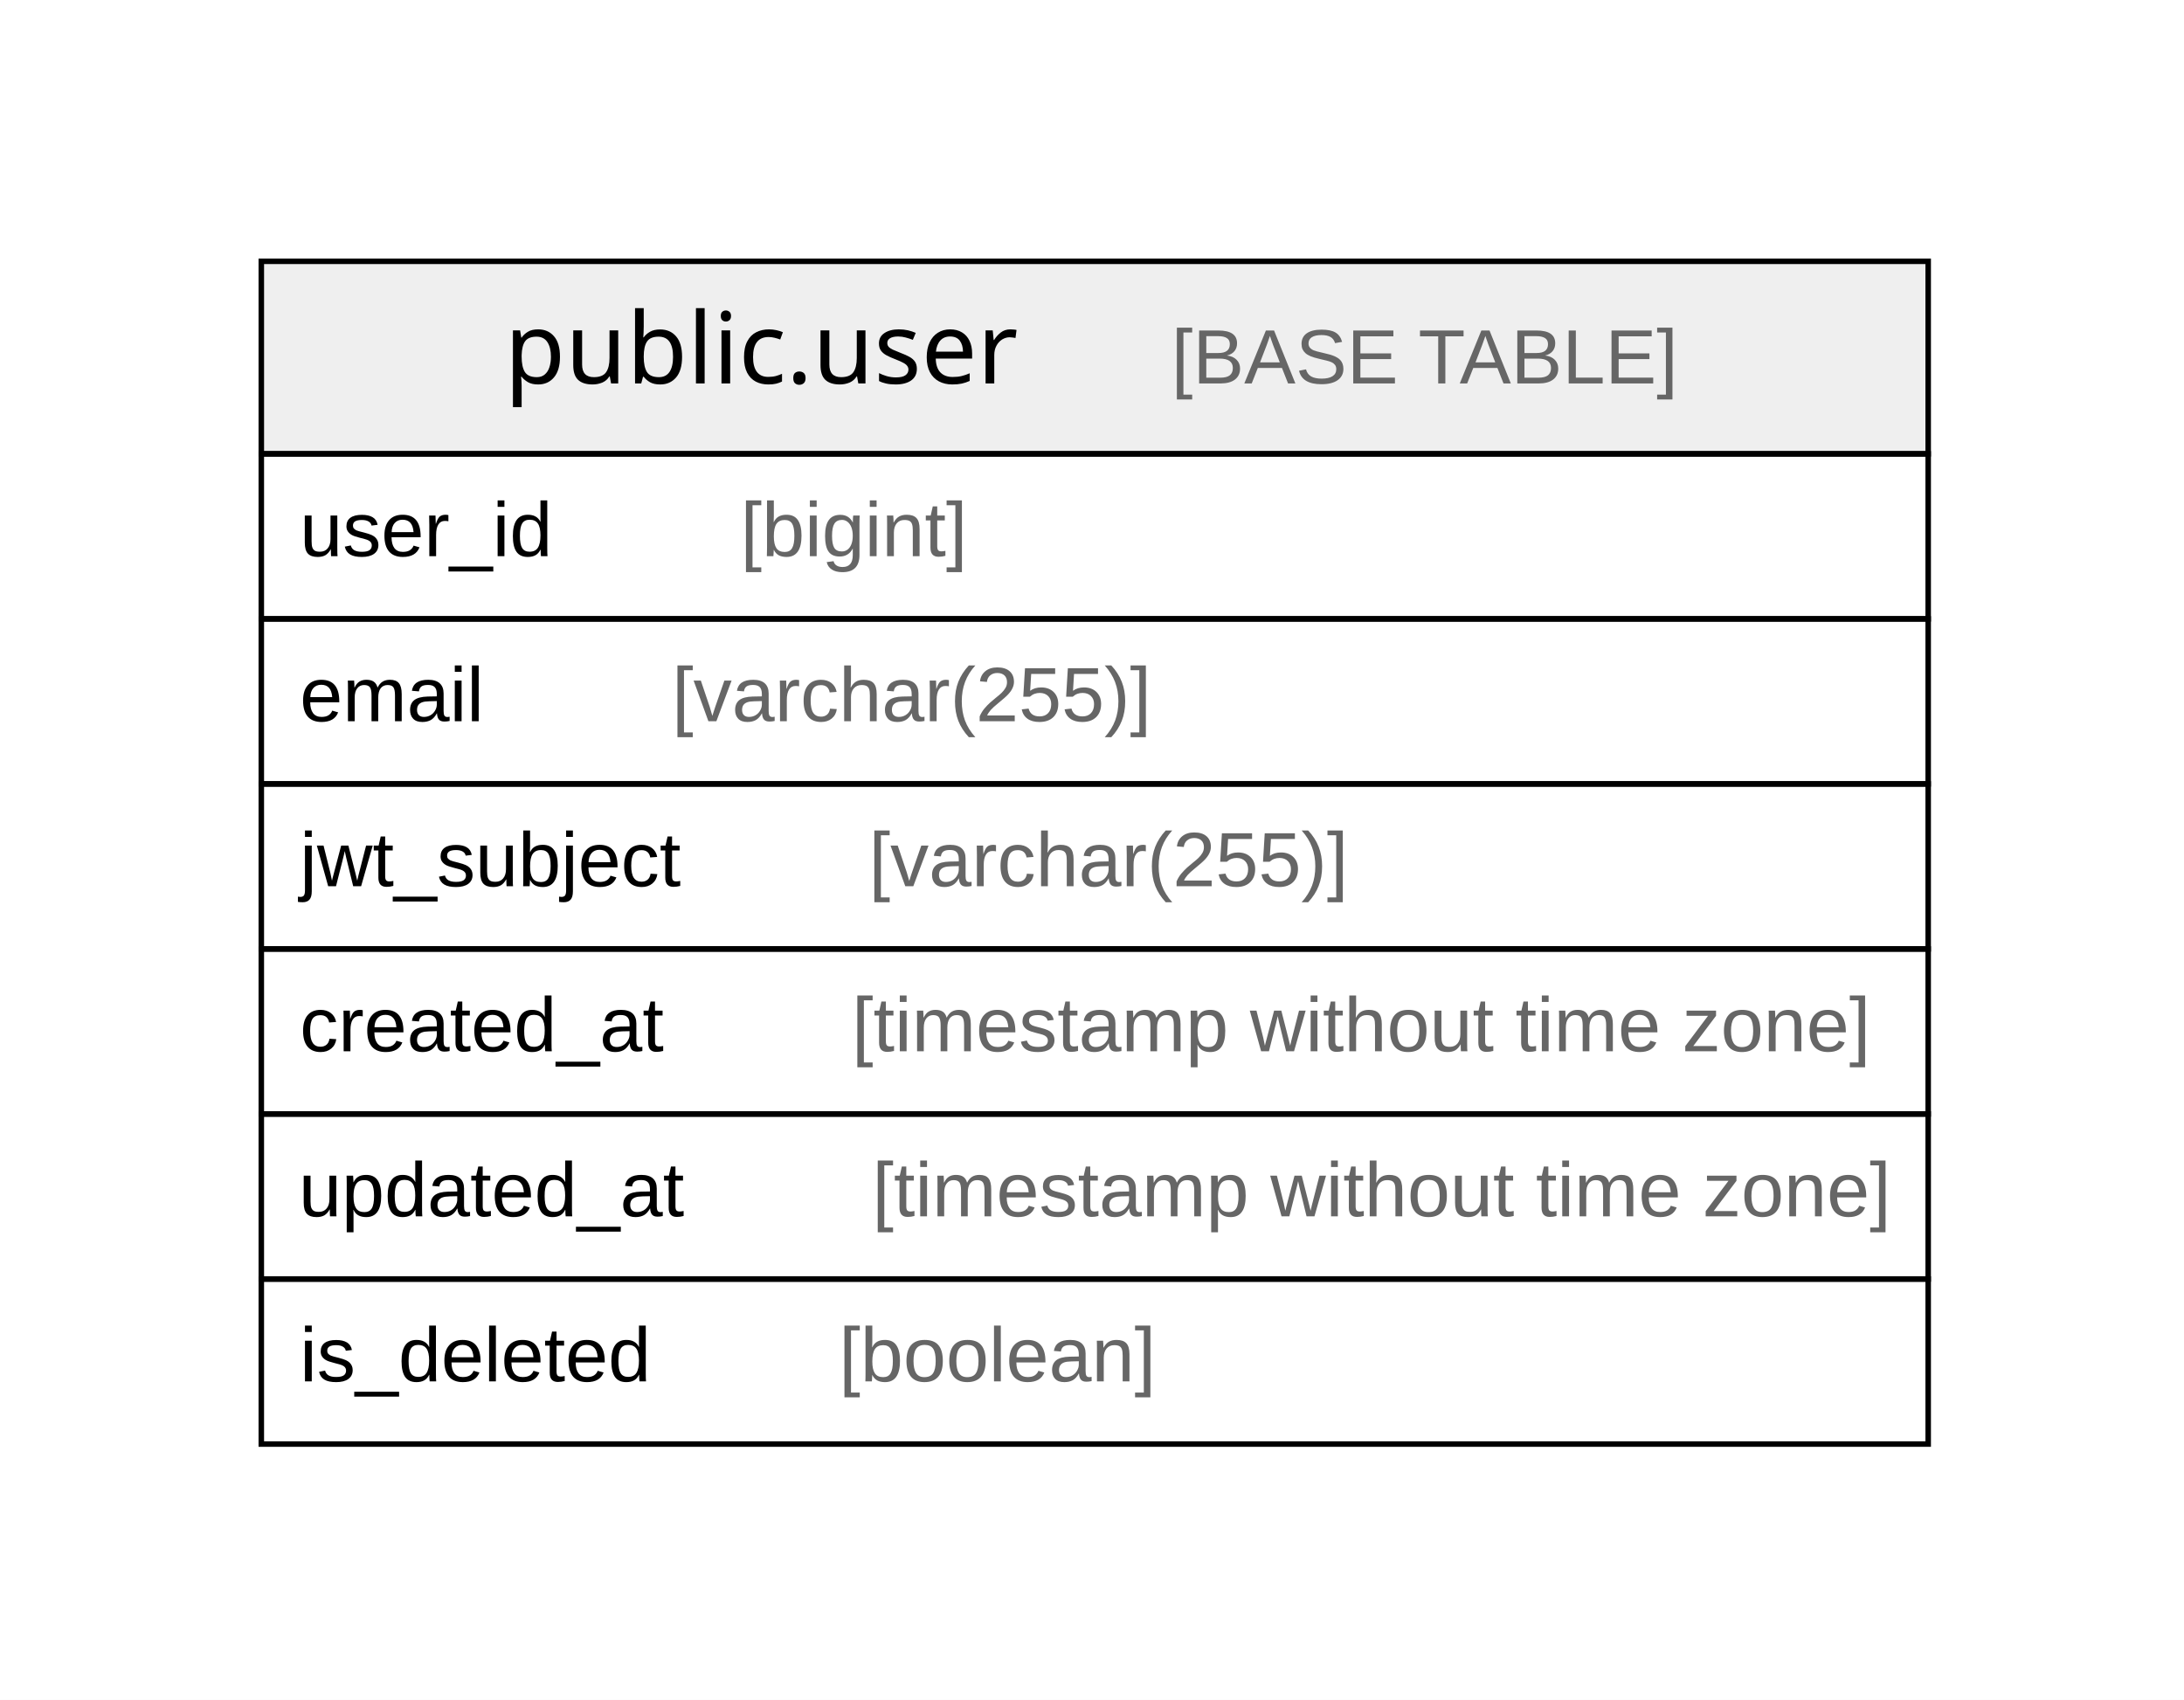
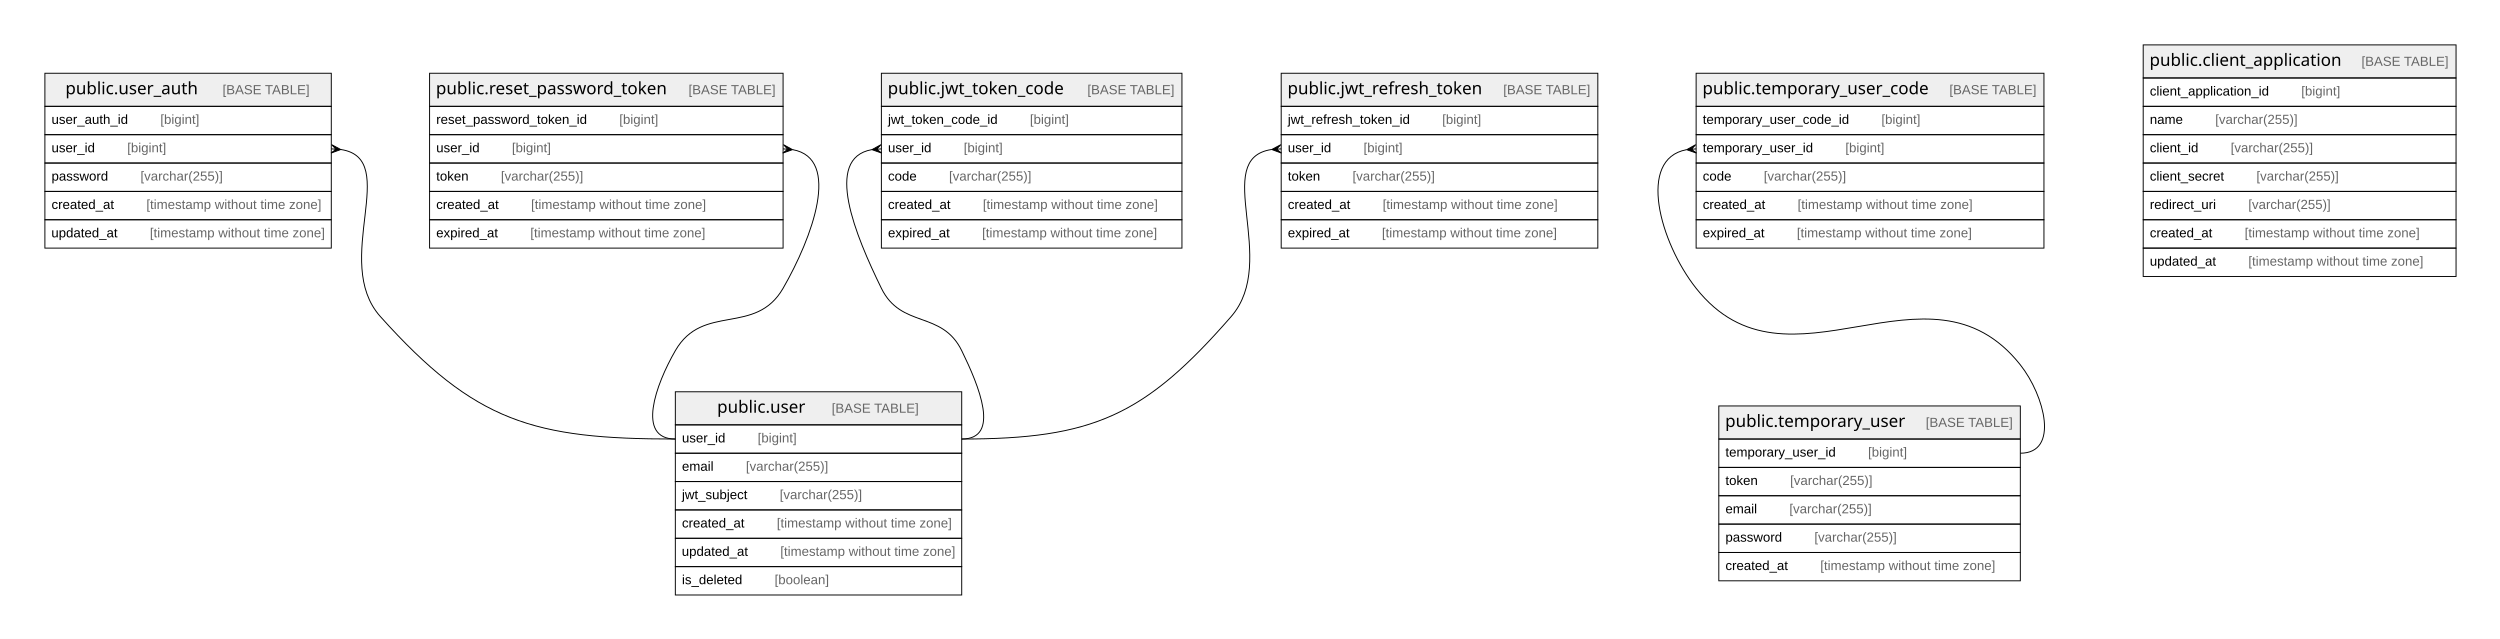
- <svg xmlns="http://www.w3.org/2000/svg" width="397pt" height="309pt" viewBox="0.00 0.00 397.00 309.00">
-   <g id="graph0" class="graph" transform="scale(1 1) rotate(0) translate(4 305)">
-     <polygon fill="#ffffff" stroke="transparent" points="-4,4 -4,-305 393,-305 393,4 -4,4" />
+ <svg xmlns="http://www.w3.org/2000/svg" width="2645pt" height="676pt" viewBox="0.00 0.00 2645.00 676.00">
+   <g id="graph0" class="graph" transform="scale(1 1) rotate(0) translate(4 672)">
+     <polygon fill="#ffffff" stroke="transparent" points="-4,4 -4,-672 2641,-672 2641,4 -4,4" />
    <g id="node1" class="node">
-       <polygon fill="#efefef" stroke="transparent" points="43.5,-222.5 43.5,-257.5 346.5,-257.5 346.5,-222.5 43.5,-222.5" />
-       <polygon fill="none" stroke="#000000" points="43.5,-222.5 43.5,-257.5 346.5,-257.5 346.5,-222.5 43.5,-222.5" />
-       <text text-anchor="start" x="87.709" y="-235.3" font-family="Arial Bold" font-size="18.00" fill="#000000">public.user</text>
-       <text text-anchor="start" x="174.723" y="-235.3" font-family="Arial" font-size="14.00" fill="#000000">    </text>
-       <text text-anchor="start" x="208.928" y="-235.3" font-family="Arial" font-size="14.00" fill="#666666">[BASE TABLE]</text>
-       <polygon fill="none" stroke="#000000" points="43.5,-192.5 43.5,-222.5 346.5,-222.5 346.5,-192.5 43.5,-192.5" />
-       <text text-anchor="start" x="50.5" y="-203.9" font-family="Arial" font-size="14.00" fill="#000000">user_id    </text>
-       <text text-anchor="start" x="130.602" y="-203.9" font-family="Arial" font-size="14.00" fill="#666666">[bigint]</text>
-       <polygon fill="none" stroke="#000000" points="43.5,-162.5 43.5,-192.5 346.5,-192.5 346.5,-162.5 43.5,-162.5" />
-       <text text-anchor="start" x="50.5" y="-173.9" font-family="Arial" font-size="14.00" fill="#000000">email    </text>
-       <text text-anchor="start" x="118.144" y="-173.9" font-family="Arial" font-size="14.00" fill="#666666">[varchar(255)]</text>
-       <polygon fill="none" stroke="#000000" points="43.5,-132.5 43.5,-162.5 346.5,-162.5 346.5,-132.5 43.5,-132.5" />
-       <text text-anchor="start" x="50.5" y="-143.9" font-family="Arial" font-size="14.00" fill="#000000">jwt_subject    </text>
-       <text text-anchor="start" x="153.936" y="-143.9" font-family="Arial" font-size="14.00" fill="#666666">[varchar(255)]</text>
-       <polygon fill="none" stroke="#000000" points="43.5,-102.5 43.5,-132.5 346.5,-132.5 346.5,-102.5 43.5,-102.5" />
-       <text text-anchor="start" x="50.5" y="-113.9" font-family="Arial" font-size="14.00" fill="#000000">created_at    </text>
-       <text text-anchor="start" x="150.842" y="-113.9" font-family="Arial" font-size="14.00" fill="#666666">[timestamp without time zone]</text>
-       <polygon fill="none" stroke="#000000" points="43.5,-72.5 43.5,-102.5 346.5,-102.5 346.5,-72.5 43.5,-72.5" />
-       <text text-anchor="start" x="50.306" y="-83.9" font-family="Arial" font-size="14.00" fill="#000000">updated_at    </text>
-       <text text-anchor="start" x="154.553" y="-83.9" font-family="Arial" font-size="14.00" fill="#666666">[timestamp without time zone]</text>
-       <polygon fill="none" stroke="#000000" points="43.5,-42.5 43.5,-72.5 346.5,-72.5 346.5,-42.5 43.5,-42.5" />
-       <text text-anchor="start" x="50.5" y="-53.9" font-family="Arial" font-size="14.00" fill="#000000">is_deleted    </text>
-       <text text-anchor="start" x="148.504" y="-53.9" font-family="Arial" font-size="14.00" fill="#666666">[boolean]</text>
+       <polygon fill="#efefef" stroke="transparent" points="710.5,-222.5 710.5,-257.5 1013.5,-257.5 1013.5,-222.5 710.5,-222.5" />
+       <polygon fill="none" stroke="#000000" points="710.5,-222.5 710.5,-257.5 1013.5,-257.5 1013.5,-222.5 710.5,-222.5" />
+       <text text-anchor="start" x="754.709" y="-235.3" font-family="Arial Bold" font-size="18.00" fill="#000000">public.user</text>
+       <text text-anchor="start" x="841.723" y="-235.3" font-family="Arial" font-size="14.00" fill="#000000">    </text>
+       <text text-anchor="start" x="875.928" y="-235.3" font-family="Arial" font-size="14.00" fill="#666666">[BASE TABLE]</text>
+       <polygon fill="none" stroke="#000000" points="710.5,-192.5 710.5,-222.5 1013.5,-222.5 1013.5,-192.5 710.5,-192.5" />
+       <text text-anchor="start" x="717.5" y="-203.9" font-family="Arial" font-size="14.00" fill="#000000">user_id    </text>
+       <text text-anchor="start" x="797.602" y="-203.9" font-family="Arial" font-size="14.00" fill="#666666">[bigint]</text>
+       <polygon fill="none" stroke="#000000" points="710.5,-162.5 710.5,-192.5 1013.5,-192.5 1013.5,-162.5 710.5,-162.5" />
+       <text text-anchor="start" x="717.5" y="-173.9" font-family="Arial" font-size="14.00" fill="#000000">email    </text>
+       <text text-anchor="start" x="785.144" y="-173.9" font-family="Arial" font-size="14.00" fill="#666666">[varchar(255)]</text>
+       <polygon fill="none" stroke="#000000" points="710.5,-132.5 710.5,-162.5 1013.5,-162.5 1013.5,-132.5 710.5,-132.5" />
+       <text text-anchor="start" x="717.5" y="-143.9" font-family="Arial" font-size="14.00" fill="#000000">jwt_subject    </text>
+       <text text-anchor="start" x="820.936" y="-143.9" font-family="Arial" font-size="14.00" fill="#666666">[varchar(255)]</text>
+       <polygon fill="none" stroke="#000000" points="710.5,-102.5 710.5,-132.5 1013.5,-132.5 1013.5,-102.5 710.5,-102.5" />
+       <text text-anchor="start" x="717.5" y="-113.9" font-family="Arial" font-size="14.00" fill="#000000">created_at    </text>
+       <text text-anchor="start" x="817.842" y="-113.9" font-family="Arial" font-size="14.00" fill="#666666">[timestamp without time zone]</text>
+       <polygon fill="none" stroke="#000000" points="710.5,-72.5 710.5,-102.5 1013.5,-102.5 1013.5,-72.5 710.5,-72.5" />
+       <text text-anchor="start" x="717.307" y="-83.9" font-family="Arial" font-size="14.00" fill="#000000">updated_at    </text>
+       <text text-anchor="start" x="821.553" y="-83.9" font-family="Arial" font-size="14.00" fill="#666666">[timestamp without time zone]</text>
+       <polygon fill="none" stroke="#000000" points="710.5,-42.5 710.5,-72.5 1013.5,-72.5 1013.5,-42.5 710.5,-42.5" />
+       <text text-anchor="start" x="717.5" y="-53.9" font-family="Arial" font-size="14.00" fill="#000000">is_deleted    </text>
+       <text text-anchor="start" x="815.504" y="-53.9" font-family="Arial" font-size="14.00" fill="#666666">[boolean]</text>
+     </g>
+     <g id="node2" class="node">
+       <polygon fill="#efefef" stroke="transparent" points="43.5,-559.5 43.5,-594.5 346.5,-594.5 346.5,-559.5 43.5,-559.5" />
+       <polygon fill="none" stroke="#000000" points="43.5,-559.5 43.5,-594.5 346.5,-594.5 346.5,-559.5 43.5,-559.5" />
+       <text text-anchor="start" x="65.196" y="-572.3" font-family="Arial Bold" font-size="18.00" fill="#000000">public.user_auth</text>
+       <text text-anchor="start" x="197.236" y="-572.3" font-family="Arial" font-size="14.00" fill="#000000">    </text>
+       <text text-anchor="start" x="231.441" y="-572.3" font-family="Arial" font-size="14.00" fill="#666666">[BASE TABLE]</text>
+       <polygon fill="none" stroke="#000000" points="43.5,-529.5 43.5,-559.5 346.5,-559.5 346.5,-529.5 43.5,-529.5" />
+       <text text-anchor="start" x="50.5" y="-540.9" font-family="Arial" font-size="14.00" fill="#000000">user_auth_id    </text>
+       <text text-anchor="start" x="165.623" y="-540.9" font-family="Arial" font-size="14.00" fill="#666666">[bigint]</text>
+       <polygon fill="none" stroke="#000000" points="43.5,-499.5 43.5,-529.5 346.5,-529.5 346.5,-499.5 43.5,-499.5" />
+       <text text-anchor="start" x="50.5" y="-510.9" font-family="Arial" font-size="14.00" fill="#000000">user_id    </text>
+       <text text-anchor="start" x="130.602" y="-510.9" font-family="Arial" font-size="14.00" fill="#666666">[bigint]</text>
+       <polygon fill="none" stroke="#000000" points="43.5,-469.5 43.5,-499.5 346.5,-499.5 346.5,-469.5 43.5,-469.5" />
+       <text text-anchor="start" x="50.5" y="-480.9" font-family="Arial" font-size="14.00" fill="#000000">password    </text>
+       <text text-anchor="start" x="144.602" y="-480.9" font-family="Arial" font-size="14.00" fill="#666666">[varchar(255)]</text>
+       <polygon fill="none" stroke="#000000" points="43.5,-439.5 43.5,-469.5 346.5,-469.5 346.5,-439.5 43.5,-439.5" />
+       <text text-anchor="start" x="50.5" y="-450.9" font-family="Arial" font-size="14.00" fill="#000000">created_at    </text>
+       <text text-anchor="start" x="150.842" y="-450.9" font-family="Arial" font-size="14.00" fill="#666666">[timestamp without time zone]</text>
+       <polygon fill="none" stroke="#000000" points="43.5,-409.5 43.5,-439.5 346.5,-439.5 346.5,-409.5 43.5,-409.5" />
+       <text text-anchor="start" x="50.306" y="-420.9" font-family="Arial" font-size="14.00" fill="#000000">updated_at    </text>
+       <text text-anchor="start" x="154.553" y="-420.9" font-family="Arial" font-size="14.00" fill="#666666">[timestamp without time zone]</text>
+     </g>
+     <g id="edge1" class="edge">
+       <path fill="none" stroke="#000000" d="M356.593,-513.811C421.342,-504.162 346.074,-395.443 398.5,-337 498.753,-225.24 560.363,-207.5 710.5,-207.5" />
+       <polygon fill="#000000" stroke="#000000" points="356.477,-513.819 346.194,-510.01 351.488,-514.16 346.5,-514.5 346.5,-514.5 346.5,-514.5 351.488,-514.16 346.806,-518.99 356.477,-513.819 356.477,-513.819" />
+     </g>
+     <g id="node3" class="node">
+       <polygon fill="#efefef" stroke="transparent" points="1814.5,-207.5 1814.5,-242.5 2133.5,-242.5 2133.5,-207.5 1814.5,-207.5" />
+       <polygon fill="none" stroke="#000000" points="1814.5,-207.5 1814.5,-242.5 2133.5,-242.5 2133.5,-207.5 1814.5,-207.5" />
+       <text text-anchor="start" x="1821.204" y="-220.3" font-family="Arial Bold" font-size="18.00" fill="#000000">public.temporary_user</text>
+       <text text-anchor="start" x="1999.228" y="-220.3" font-family="Arial" font-size="14.00" fill="#000000">    </text>
+       <text text-anchor="start" x="2033.433" y="-220.3" font-family="Arial" font-size="14.00" fill="#666666">[BASE TABLE]</text>
+       <polygon fill="none" stroke="#000000" points="1814.5,-177.5 1814.5,-207.5 2133.5,-207.5 2133.5,-177.5 1814.5,-177.5" />
+       <text text-anchor="start" x="1821.5" y="-188.9" font-family="Arial" font-size="14.00" fill="#000000">temporary_user_id    </text>
+       <text text-anchor="start" x="1972.388" y="-188.9" font-family="Arial" font-size="14.00" fill="#666666">[bigint]</text>
+       <polygon fill="none" stroke="#000000" points="1814.5,-147.5 1814.5,-177.5 2133.5,-177.5 2133.5,-147.5 1814.5,-147.5" />
+       <text text-anchor="start" x="1821.5" y="-158.9" font-family="Arial" font-size="14.00" fill="#000000">token    </text>
+       <text text-anchor="start" x="1889.943" y="-158.9" font-family="Arial" font-size="14.00" fill="#666666">[varchar(255)]</text>
+       <polygon fill="none" stroke="#000000" points="1814.5,-117.5 1814.5,-147.5 2133.5,-147.5 2133.5,-117.5 1814.5,-117.5" />
+       <text text-anchor="start" x="1821.5" y="-128.9" font-family="Arial" font-size="14.00" fill="#000000">email    </text>
+       <text text-anchor="start" x="1889.144" y="-128.9" font-family="Arial" font-size="14.00" fill="#666666">[varchar(255)]</text>
+       <polygon fill="none" stroke="#000000" points="1814.5,-87.5 1814.5,-117.5 2133.5,-117.5 2133.5,-87.5 1814.5,-87.5" />
+       <text text-anchor="start" x="1821.5" y="-98.9" font-family="Arial" font-size="14.00" fill="#000000">password    </text>
+       <text text-anchor="start" x="1915.602" y="-98.9" font-family="Arial" font-size="14.00" fill="#666666">[varchar(255)]</text>
+       <polygon fill="none" stroke="#000000" points="1814.5,-57.5 1814.5,-87.5 2133.5,-87.5 2133.5,-57.5 1814.5,-57.5" />
+       <text text-anchor="start" x="1821.5" y="-68.9" font-family="Arial" font-size="14.00" fill="#000000">created_at    </text>
+       <text text-anchor="start" x="1921.842" y="-68.9" font-family="Arial" font-size="14.00" fill="#666666">[timestamp without time zone]</text>
+     </g>
+     <g id="node4" class="node">
+       <polygon fill="#efefef" stroke="transparent" points="1790.5,-559.5 1790.5,-594.5 2158.5,-594.5 2158.5,-559.5 1790.5,-559.5" />
+       <polygon fill="none" stroke="#000000" points="1790.5,-559.5 1790.5,-594.5 2158.5,-594.5 2158.5,-559.5 1790.5,-559.5" />
+       <text text-anchor="start" x="1797.192" y="-572.3" font-family="Arial Bold" font-size="18.00" fill="#000000">public.temporary_user_code</text>
+       <text text-anchor="start" x="2024.24" y="-572.3" font-family="Arial" font-size="14.00" fill="#000000">    </text>
+       <text text-anchor="start" x="2058.445" y="-572.3" font-family="Arial" font-size="14.00" fill="#666666">[BASE TABLE]</text>
+       <polygon fill="none" stroke="#000000" points="1790.5,-529.5 1790.5,-559.5 2158.5,-559.5 2158.5,-529.5 1790.5,-529.5" />
+       <text text-anchor="start" x="1797.5" y="-540.9" font-family="Arial" font-size="14.00" fill="#000000">temporary_user_code_id    </text>
+       <text text-anchor="start" x="1986.518" y="-540.9" font-family="Arial" font-size="14.00" fill="#666666">[bigint]</text>
+       <polygon fill="none" stroke="#000000" points="1790.5,-499.5 1790.5,-529.5 2158.5,-529.5 2158.5,-499.5 1790.5,-499.5" />
+       <text text-anchor="start" x="1797.5" y="-510.9" font-family="Arial" font-size="14.00" fill="#000000">temporary_user_id    </text>
+       <text text-anchor="start" x="1948.388" y="-510.9" font-family="Arial" font-size="14.00" fill="#666666">[bigint]</text>
+       <polygon fill="none" stroke="#000000" points="1790.5,-469.5 1790.5,-499.5 2158.5,-499.5 2158.5,-469.5 1790.5,-469.5" />
+       <text text-anchor="start" x="1797.5" y="-480.9" font-family="Arial" font-size="14.00" fill="#000000">code    </text>
+       <text text-anchor="start" x="1862.053" y="-480.9" font-family="Arial" font-size="14.00" fill="#666666">[varchar(255)]</text>
+       <polygon fill="none" stroke="#000000" points="1790.5,-439.5 1790.5,-469.5 2158.5,-469.5 2158.5,-439.5 1790.5,-439.5" />
+       <text text-anchor="start" x="1797.5" y="-450.9" font-family="Arial" font-size="14.00" fill="#000000">created_at    </text>
+       <text text-anchor="start" x="1897.842" y="-450.9" font-family="Arial" font-size="14.00" fill="#666666">[timestamp without time zone]</text>
+       <polygon fill="none" stroke="#000000" points="1790.5,-409.5 1790.5,-439.5 2158.5,-439.5 2158.5,-409.5 1790.5,-409.5" />
+       <text text-anchor="start" x="1797.5" y="-420.9" font-family="Arial" font-size="14.00" fill="#000000">expired_at    </text>
+       <text text-anchor="start" x="1897.058" y="-420.9" font-family="Arial" font-size="14.00" fill="#666666">[timestamp without time zone]</text>
+     </g>
+     <g id="edge2" class="edge">
+       <path fill="none" stroke="#000000" d="M1780.217,-513.601C1727.813,-503.758 1752.123,-415.495 1790.5,-367 1887.702,-244.17 2036.298,-408.83 2133.5,-286 2159.287,-253.414 2175.056,-192.5 2133.5,-192.5" />
+       <polygon fill="#000000" stroke="#000000" points="1780.538,-513.629 1790.108,-518.983 1785.519,-514.064 1790.5,-514.5 1790.5,-514.5 1790.5,-514.5 1785.519,-514.064 1790.892,-510.017 1780.538,-513.629 1780.538,-513.629" />
+     </g>
+     <g id="node5" class="node">
+       <polygon fill="#efefef" stroke="transparent" points="450.5,-559.5 450.5,-594.5 824.5,-594.5 824.5,-559.5 450.5,-559.5" />
+       <polygon fill="none" stroke="#000000" points="450.5,-559.5 450.5,-594.5 824.5,-594.5 824.5,-559.5 450.5,-559.5" />
+       <text text-anchor="start" x="457.186" y="-572.3" font-family="Arial Bold" font-size="18.00" fill="#000000">public.reset_password_token</text>
+       <text text-anchor="start" x="690.246" y="-572.3" font-family="Arial" font-size="14.00" fill="#000000">    </text>
+       <text text-anchor="start" x="724.451" y="-572.3" font-family="Arial" font-size="14.00" fill="#666666">[BASE TABLE]</text>
+       <polygon fill="none" stroke="#000000" points="450.5,-529.5 450.5,-559.5 824.5,-559.5 824.5,-529.5 450.5,-529.5" />
+       <text text-anchor="start" x="457.5" y="-540.9" font-family="Arial" font-size="14.00" fill="#000000">reset_password_token_id    </text>
+       <text text-anchor="start" x="651.194" y="-540.9" font-family="Arial" font-size="14.00" fill="#666666">[bigint]</text>
+       <polygon fill="none" stroke="#000000" points="450.5,-499.5 450.5,-529.5 824.5,-529.5 824.5,-499.5 450.5,-499.5" />
+       <text text-anchor="start" x="457.5" y="-510.9" font-family="Arial" font-size="14.00" fill="#000000">user_id    </text>
+       <text text-anchor="start" x="537.602" y="-510.9" font-family="Arial" font-size="14.00" fill="#666666">[bigint]</text>
+       <polygon fill="none" stroke="#000000" points="450.5,-469.5 450.5,-499.5 824.5,-499.5 824.5,-469.5 450.5,-469.5" />
+       <text text-anchor="start" x="457.5" y="-480.9" font-family="Arial" font-size="14.00" fill="#000000">token    </text>
+       <text text-anchor="start" x="525.943" y="-480.9" font-family="Arial" font-size="14.00" fill="#666666">[varchar(255)]</text>
+       <polygon fill="none" stroke="#000000" points="450.5,-439.5 450.5,-469.5 824.5,-469.5 824.5,-439.5 450.5,-439.5" />
+       <text text-anchor="start" x="457.5" y="-450.9" font-family="Arial" font-size="14.00" fill="#000000">created_at    </text>
+       <text text-anchor="start" x="557.842" y="-450.9" font-family="Arial" font-size="14.00" fill="#666666">[timestamp without time zone]</text>
+       <polygon fill="none" stroke="#000000" points="450.5,-409.5 450.5,-439.5 824.5,-439.5 824.5,-409.5 450.5,-409.5" />
+       <text text-anchor="start" x="457.5" y="-420.9" font-family="Arial" font-size="14.00" fill="#000000">expired_at    </text>
+       <text text-anchor="start" x="557.058" y="-420.9" font-family="Arial" font-size="14.00" fill="#666666">[timestamp without time zone]</text>
+     </g>
+     <g id="edge3" class="edge">
+       <path fill="none" stroke="#000000" d="M834.711,-513.65C886.339,-504.333 855.389,-420.576 824.5,-367 795.258,-316.281 739.742,-351.719 710.5,-301 689.744,-264.999 668.944,-207.5 710.5,-207.5" />
+       <polygon fill="#000000" stroke="#000000" points="834.466,-513.67 824.126,-510.015 829.483,-514.085 824.5,-514.5 824.5,-514.5 824.5,-514.5 829.483,-514.085 824.874,-518.985 834.466,-513.67 834.466,-513.67" />
+     </g>
+     <g id="node6" class="node">
+       <polygon fill="#efefef" stroke="transparent" points="928.5,-559.5 928.5,-594.5 1246.5,-594.5 1246.5,-559.5 928.5,-559.5" />
+       <polygon fill="none" stroke="#000000" points="928.5,-559.5 928.5,-594.5 1246.5,-594.5 1246.5,-559.5 928.5,-559.5" />
+       <text text-anchor="start" x="935.19" y="-572.3" font-family="Arial Bold" font-size="18.00" fill="#000000">public.jwt_token_code</text>
+       <text text-anchor="start" x="1112.242" y="-572.3" font-family="Arial" font-size="14.00" fill="#000000">    </text>
+       <text text-anchor="start" x="1146.447" y="-572.3" font-family="Arial" font-size="14.00" fill="#666666">[BASE TABLE]</text>
+       <polygon fill="none" stroke="#000000" points="928.5,-529.5 928.5,-559.5 1246.5,-559.5 1246.5,-529.5 928.5,-529.5" />
+       <text text-anchor="start" x="935.5" y="-540.9" font-family="Arial" font-size="14.00" fill="#000000">jwt_token_code_id    </text>
+       <text text-anchor="start" x="1085.632" y="-540.9" font-family="Arial" font-size="14.00" fill="#666666">[bigint]</text>
+       <polygon fill="none" stroke="#000000" points="928.5,-499.5 928.5,-529.5 1246.5,-529.5 1246.5,-499.5 928.5,-499.5" />
+       <text text-anchor="start" x="935.5" y="-510.9" font-family="Arial" font-size="14.00" fill="#000000">user_id    </text>
+       <text text-anchor="start" x="1015.602" y="-510.9" font-family="Arial" font-size="14.00" fill="#666666">[bigint]</text>
+       <polygon fill="none" stroke="#000000" points="928.5,-469.5 928.5,-499.5 1246.5,-499.5 1246.5,-469.5 928.5,-469.5" />
+       <text text-anchor="start" x="935.5" y="-480.9" font-family="Arial" font-size="14.00" fill="#000000">code    </text>
+       <text text-anchor="start" x="1000.053" y="-480.9" font-family="Arial" font-size="14.00" fill="#666666">[varchar(255)]</text>
+       <polygon fill="none" stroke="#000000" points="928.5,-439.5 928.5,-469.5 1246.5,-469.5 1246.5,-439.5 928.5,-439.5" />
+       <text text-anchor="start" x="935.5" y="-450.9" font-family="Arial" font-size="14.00" fill="#000000">created_at    </text>
+       <text text-anchor="start" x="1035.842" y="-450.9" font-family="Arial" font-size="14.00" fill="#666666">[timestamp without time zone]</text>
+       <polygon fill="none" stroke="#000000" points="928.5,-409.5 928.5,-439.5 1246.5,-439.5 1246.5,-409.5 928.5,-409.5" />
+       <text text-anchor="start" x="935.5" y="-420.9" font-family="Arial" font-size="14.00" fill="#000000">expired_at    </text>
+       <text text-anchor="start" x="1035.058" y="-420.9" font-family="Arial" font-size="14.00" fill="#666666">[timestamp without time zone]</text>
+     </g>
+     <g id="edge4" class="edge">
+       <path fill="none" stroke="#000000" d="M918.325,-513.669C867.08,-504.556 901.307,-422.543 928.5,-367 949.531,-324.043 992.469,-343.957 1013.5,-301 1031.773,-263.678 1055.056,-207.5 1013.5,-207.5" />
+       <polygon fill="#000000" stroke="#000000" points="918.533,-513.686 928.134,-518.985 923.517,-514.093 928.5,-514.5 928.5,-514.5 928.5,-514.5 923.517,-514.093 928.866,-510.015 918.533,-513.686 918.533,-513.686" />
+     </g>
+     <g id="node7" class="node">
+       <polygon fill="#efefef" stroke="transparent" points="1351.5,-559.5 1351.5,-594.5 1686.5,-594.5 1686.5,-559.5 1351.5,-559.5" />
+       <polygon fill="none" stroke="#000000" points="1351.5,-559.5 1351.5,-594.5 1686.5,-594.5 1686.5,-559.5 1351.5,-559.5" />
+       <text text-anchor="start" x="1358.197" y="-572.3" font-family="Arial Bold" font-size="18.00" fill="#000000">public.jwt_refresh_token</text>
+       <text text-anchor="start" x="1552.235" y="-572.3" font-family="Arial" font-size="14.00" fill="#000000">    </text>
+       <text text-anchor="start" x="1586.44" y="-572.3" font-family="Arial" font-size="14.00" fill="#666666">[BASE TABLE]</text>
+       <polygon fill="none" stroke="#000000" points="1351.5,-529.5 1351.5,-559.5 1686.5,-559.5 1686.5,-529.5 1351.5,-529.5" />
+       <text text-anchor="start" x="1358.5" y="-540.9" font-family="Arial" font-size="14.00" fill="#000000">jwt_refresh_token_id    </text>
+       <text text-anchor="start" x="1521.844" y="-540.9" font-family="Arial" font-size="14.00" fill="#666666">[bigint]</text>
+       <polygon fill="none" stroke="#000000" points="1351.5,-499.5 1351.5,-529.5 1686.5,-529.5 1686.5,-499.5 1351.5,-499.5" />
+       <text text-anchor="start" x="1358.5" y="-510.9" font-family="Arial" font-size="14.00" fill="#000000">user_id    </text>
+       <text text-anchor="start" x="1438.602" y="-510.9" font-family="Arial" font-size="14.00" fill="#666666">[bigint]</text>
+       <polygon fill="none" stroke="#000000" points="1351.5,-469.5 1351.5,-499.5 1686.5,-499.5 1686.5,-469.5 1351.5,-469.5" />
+       <text text-anchor="start" x="1358.5" y="-480.9" font-family="Arial" font-size="14.00" fill="#000000">token    </text>
+       <text text-anchor="start" x="1426.943" y="-480.9" font-family="Arial" font-size="14.00" fill="#666666">[varchar(255)]</text>
+       <polygon fill="none" stroke="#000000" points="1351.5,-439.5 1351.5,-469.5 1686.5,-469.5 1686.5,-439.5 1351.5,-439.5" />
+       <text text-anchor="start" x="1358.5" y="-450.9" font-family="Arial" font-size="14.00" fill="#000000">created_at    </text>
+       <text text-anchor="start" x="1458.842" y="-450.9" font-family="Arial" font-size="14.00" fill="#666666">[timestamp without time zone]</text>
+       <polygon fill="none" stroke="#000000" points="1351.5,-409.5 1351.5,-439.5 1686.5,-439.5 1686.5,-409.5 1351.5,-409.5" />
+       <text text-anchor="start" x="1358.5" y="-420.9" font-family="Arial" font-size="14.00" fill="#000000">expired_at    </text>
+       <text text-anchor="start" x="1458.058" y="-420.9" font-family="Arial" font-size="14.00" fill="#666666">[timestamp without time zone]</text>
+     </g>
+     <g id="edge5" class="edge">
+       <path fill="none" stroke="#000000" d="M1341.381,-513.816C1276.389,-504.235 1350.185,-396.259 1298.5,-337 1207.05,-232.148 1152.63,-207.5 1013.5,-207.5" />
+       <polygon fill="#000000" stroke="#000000" points="1341.523,-513.826 1351.197,-518.99 1346.511,-514.163 1351.5,-514.5 1351.5,-514.5 1351.5,-514.5 1346.511,-514.163 1351.803,-510.01 1341.523,-513.826 1341.523,-513.826" />
+     </g>
+     <g id="node8" class="node">
+       <polygon fill="#efefef" stroke="transparent" points="2263.5,-589.5 2263.5,-624.5 2594.5,-624.5 2594.5,-589.5 2263.5,-589.5" />
+       <polygon fill="none" stroke="#000000" points="2263.5,-589.5 2263.5,-624.5 2594.5,-624.5 2594.5,-589.5 2263.5,-589.5" />
+       <text text-anchor="start" x="2270.196" y="-602.3" font-family="Arial Bold" font-size="18.00" fill="#000000">public.client_application</text>
+       <text text-anchor="start" x="2460.236" y="-602.3" font-family="Arial" font-size="14.00" fill="#000000">    </text>
+       <text text-anchor="start" x="2494.441" y="-602.3" font-family="Arial" font-size="14.00" fill="#666666">[BASE TABLE]</text>
+       <polygon fill="none" stroke="#000000" points="2263.5,-559.5 2263.5,-589.5 2594.5,-589.5 2594.5,-559.5 2263.5,-559.5" />
+       <text text-anchor="start" x="2270.5" y="-570.9" font-family="Arial" font-size="14.00" fill="#000000">client_application_id    </text>
+       <text text-anchor="start" x="2430.734" y="-570.9" font-family="Arial" font-size="14.00" fill="#666666">[bigint]</text>
+       <polygon fill="none" stroke="#000000" points="2263.5,-529.5 2263.5,-559.5 2594.5,-559.5 2594.5,-529.5 2263.5,-529.5" />
+       <text text-anchor="start" x="2270.5" y="-540.9" font-family="Arial" font-size="14.00" fill="#000000">name    </text>
+       <text text-anchor="start" x="2339.713" y="-540.9" font-family="Arial" font-size="14.00" fill="#666666">[varchar(255)]</text>
+       <polygon fill="none" stroke="#000000" points="2263.5,-499.5 2263.5,-529.5 2594.5,-529.5 2594.5,-499.5 2263.5,-499.5" />
+       <text text-anchor="start" x="2270.5" y="-510.9" font-family="Arial" font-size="14.00" fill="#000000">client_id    </text>
+       <text text-anchor="start" x="2356.046" y="-510.9" font-family="Arial" font-size="14.00" fill="#666666">[varchar(255)]</text>
+       <polygon fill="none" stroke="#000000" points="2263.5,-469.5 2263.5,-499.5 2594.5,-499.5 2594.5,-469.5 2263.5,-469.5" />
+       <text text-anchor="start" x="2270.5" y="-480.9" font-family="Arial" font-size="14.00" fill="#000000">client_secret    </text>
+       <text text-anchor="start" x="2383.273" y="-480.9" font-family="Arial" font-size="14.00" fill="#666666">[varchar(255)]</text>
+       <polygon fill="none" stroke="#000000" points="2263.5,-439.5 2263.5,-469.5 2594.5,-469.5 2594.5,-439.5 2263.5,-439.5" />
+       <text text-anchor="start" x="2270.5" y="-450.9" font-family="Arial" font-size="14.00" fill="#000000">redirect_uri    </text>
+       <text text-anchor="start" x="2374.703" y="-450.9" font-family="Arial" font-size="14.00" fill="#666666">[varchar(255)]</text>
+       <polygon fill="none" stroke="#000000" points="2263.5,-409.5 2263.5,-439.5 2594.5,-439.5 2594.5,-409.5 2263.5,-409.5" />
+       <text text-anchor="start" x="2270.5" y="-420.9" font-family="Arial" font-size="14.00" fill="#000000">created_at    </text>
+       <text text-anchor="start" x="2370.842" y="-420.9" font-family="Arial" font-size="14.00" fill="#666666">[timestamp without time zone]</text>
+       <polygon fill="none" stroke="#000000" points="2263.5,-379.5 2263.5,-409.5 2594.5,-409.5 2594.5,-379.5 2263.5,-379.5" />
+       <text text-anchor="start" x="2270.5" y="-390.9" font-family="Arial" font-size="14.00" fill="#000000">updated_at    </text>
+       <text text-anchor="start" x="2374.747" y="-390.9" font-family="Arial" font-size="14.00" fill="#666666">[timestamp without time zone]</text>
    </g>
  </g>
</svg>
